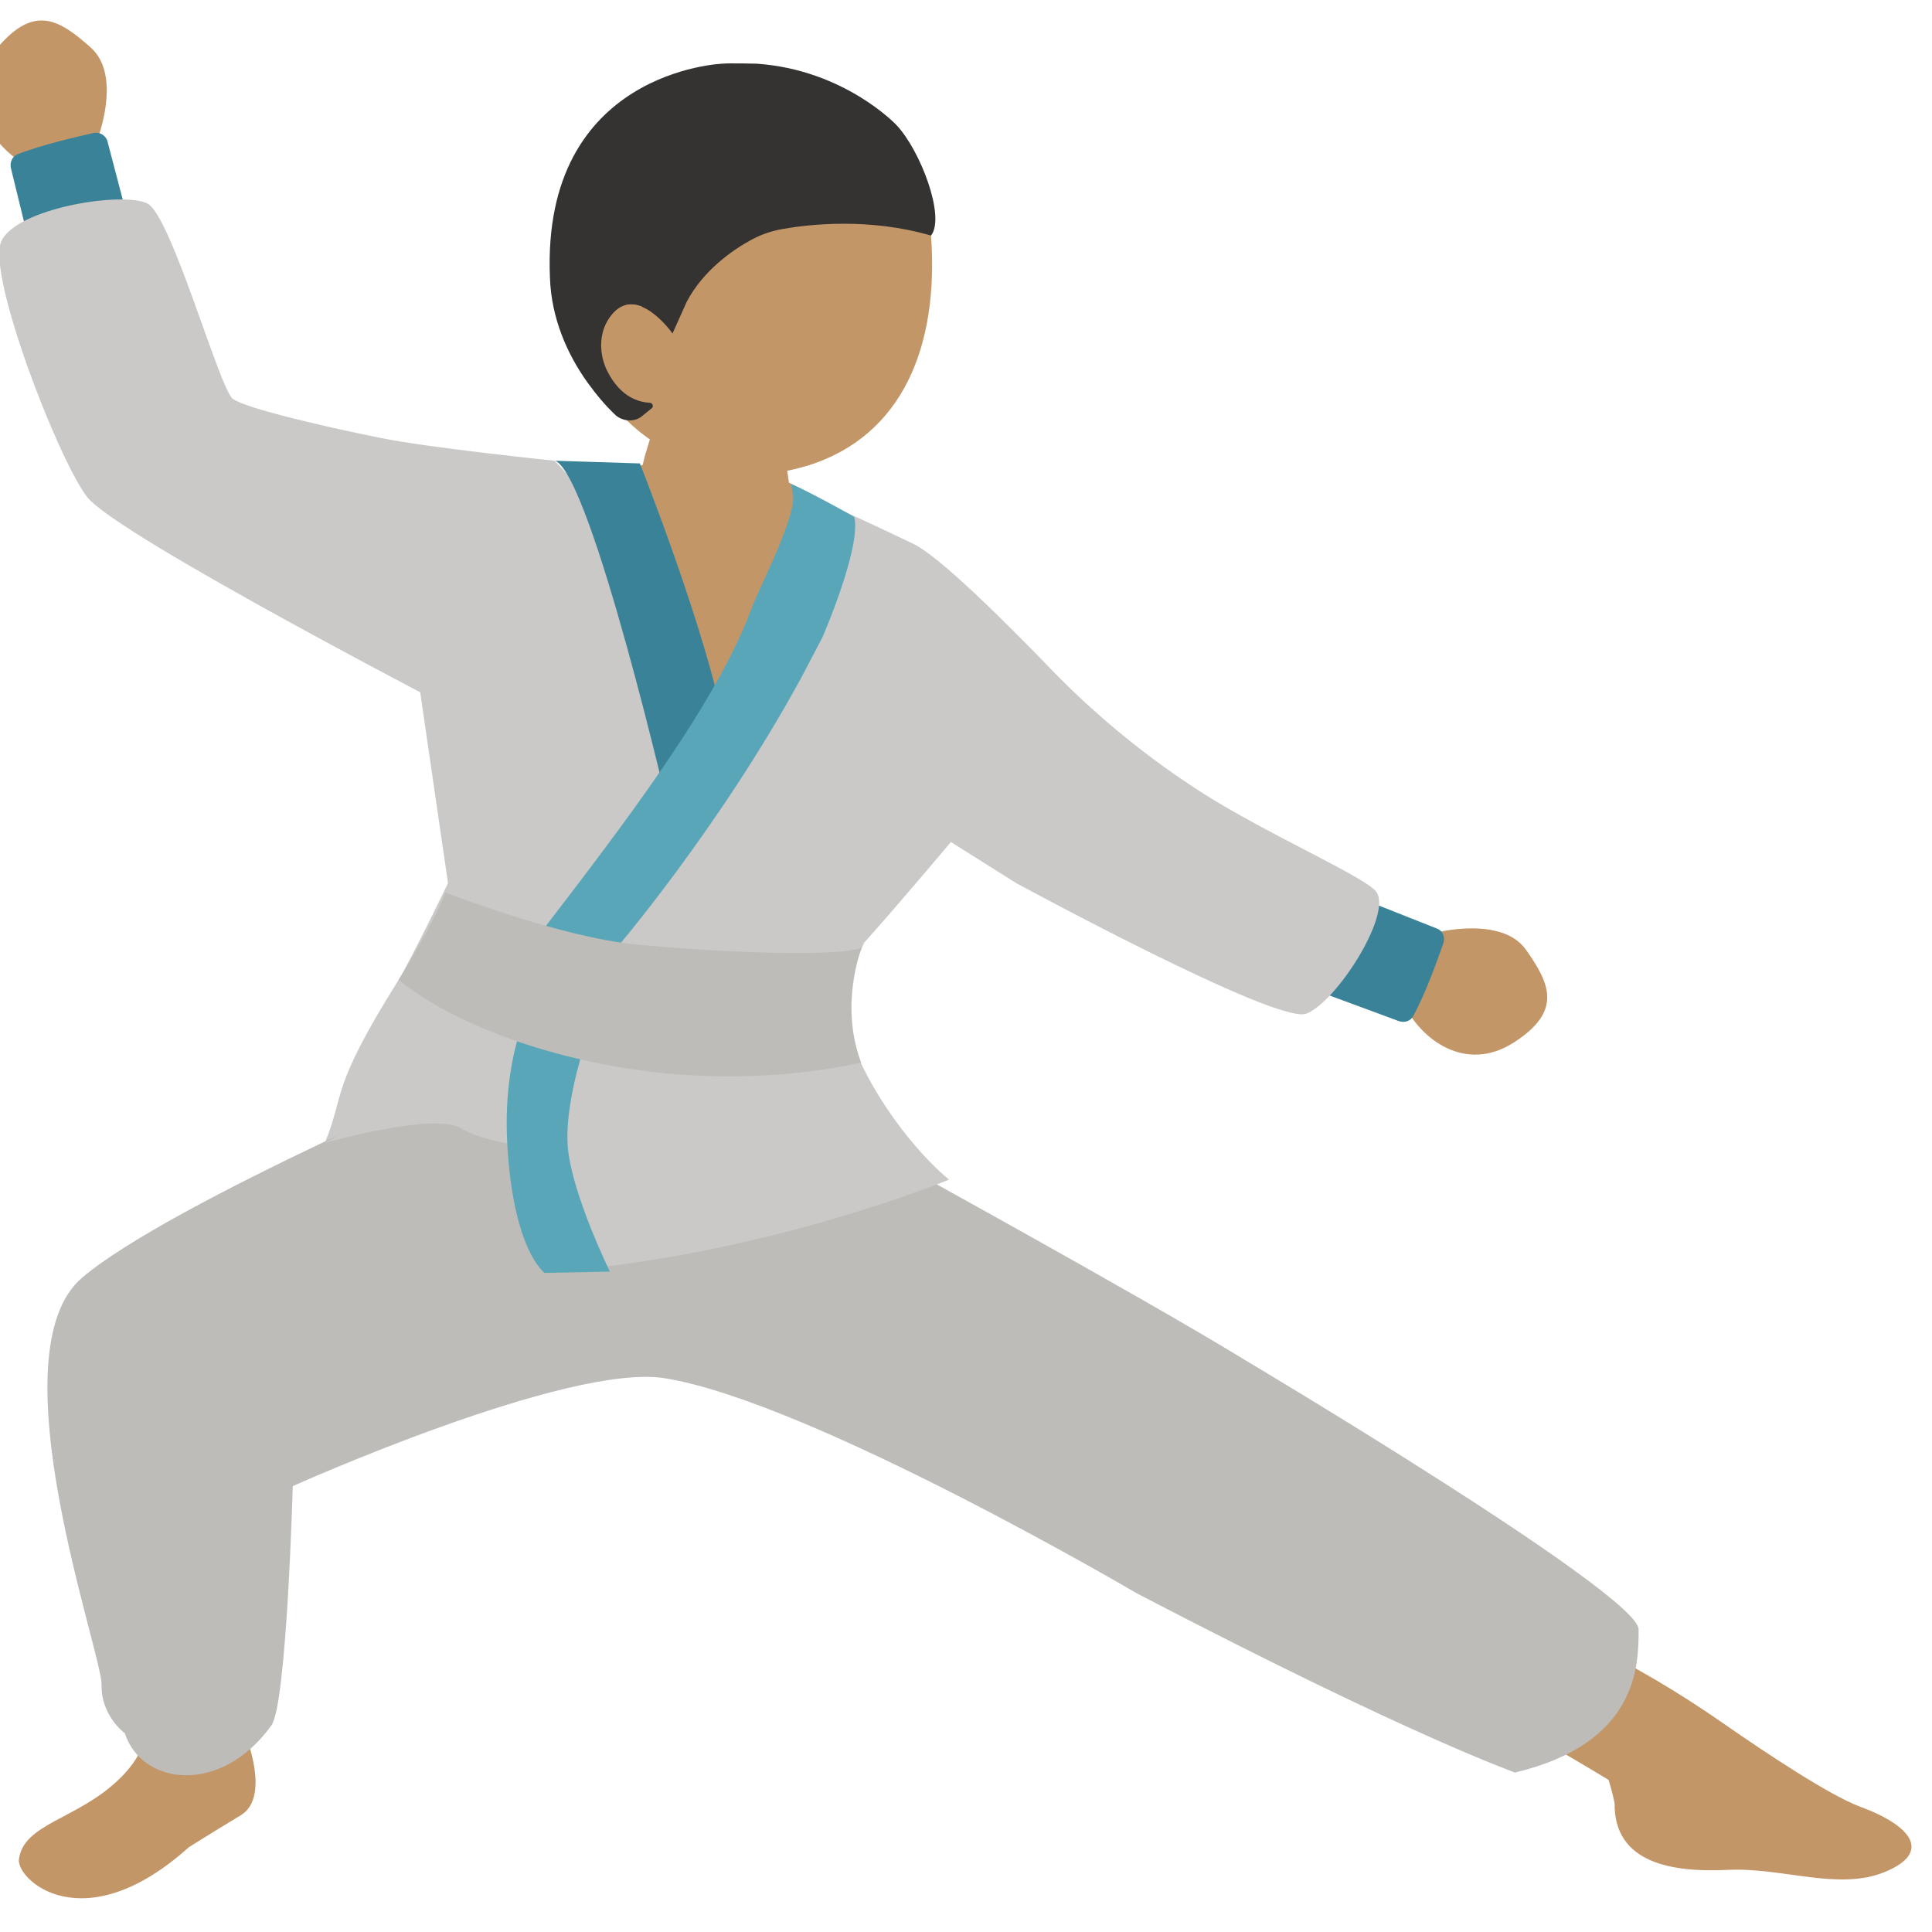
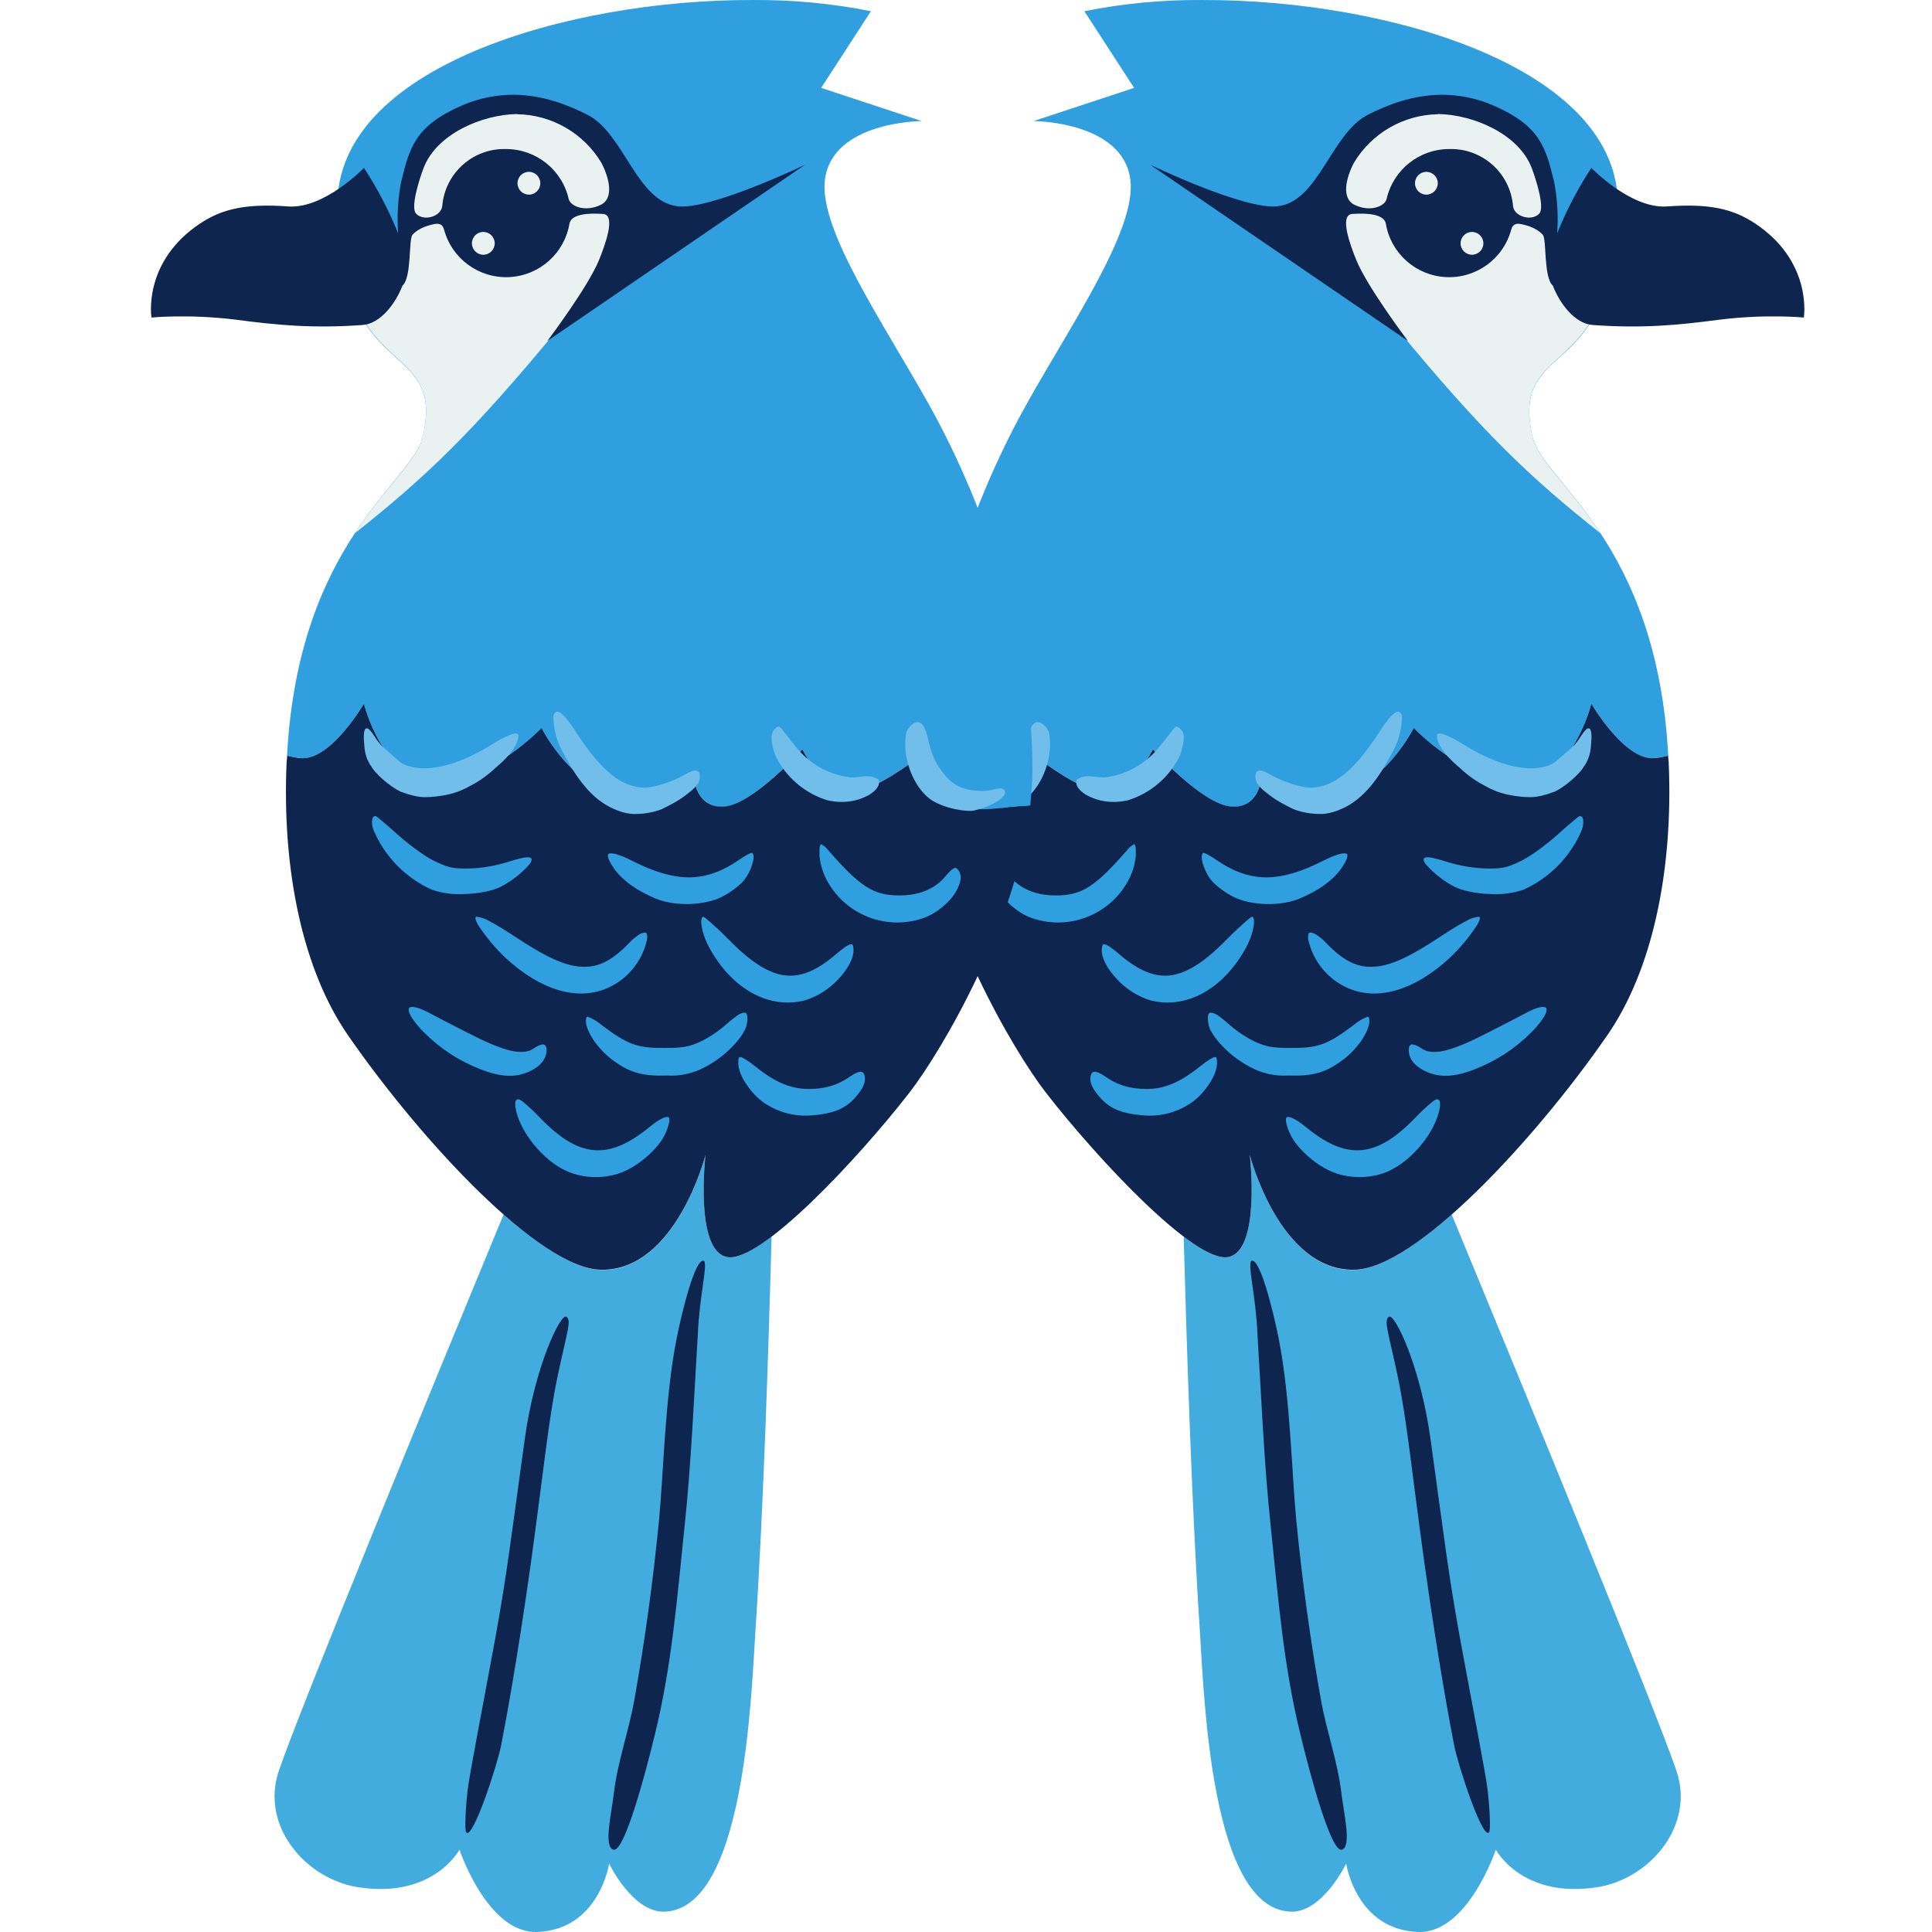
- <svg xmlns="http://www.w3.org/2000/svg" id="Layer_1" enable-background="new 0 0 300 300" viewBox="0 0 96 96" version="1.1" width="96" height="96">
-   <defs id="defs25" />
-   <g id="g25" transform="matrix(0.3310552,0,0,0.3310552,-2.667673,-1.967442)">
-     <g id="g1">
-       <path d="m 120.9,75.5 h -15.7 l -12,3.9 c 0,0 3.7,37 21.2,36.8 17.5,-0.2 17.9,-34.8 17.9,-34.8 z" fill="#c39668" id="path1" />
+ <svg xmlns="http://www.w3.org/2000/svg" width="128" height="128" version="1.1" id="svg8">
+   <defs id="defs7">
+     <g id="a">
+       <path d="m 380.7,632.3 c 0,0 -14.3,56 -50.3,55.5 -12.1,-0.2 -29,-10.9 -47.1,-26.8 -34.2,82.7 -98.5,239 -108.5,268.6 -8.9,26.5 13,52 38.2,56 36.4,5.7 49,-18.1 49,-18.1 0,0 13.6,40.7 37.6,39.7 29.9,-1.2 34.6,-33 34.6,-33 0,0 11.4,23.8 26.8,23.2 38.4,-1.4 41.7,-102.9 43.8,-135.6 3.8,-57.5 6.3,-135.4 7.8,-190.1 -9,6.7 -16.5,10.7 -21.3,9.9 -16.1,-2.7 -10.6,-49.3 -10.6,-49.3 z" style="fill:#42acde" id="path1" />
+       <path d="m 403.7,75.1 c -89.7,-0.3 -201.5,32.6 -200.6,99.6 1.3,87.4 52.2,62.4 41.2,111.2 -4.9,21.6 -59.9,49.8 -65.5,153.8 2.8,0.7 5.3,1 7.2,1.2 14.2,0.7 29.9,-26.3 29.9,-26.3 0,0 9.5,38 35,38 25.5,0 50.7,-26.3 50.7,-26.3 0,0 15,30.3 39.6,32 20,1.6 34,-8 34,-8 0,0 0.8,15 14.6,14 13.9,-1.2 37.6,-27.8 37.6,-27.8 16.5,30.3 31.9,21 54.7,5.1 0,0 6.2,26.6 36.8,23.7 6,-0.6 12.3,-1 18.5,-1.5 l 0.9,-11.6 c 2,-58.8 -20.4,-129.8 -50.4,-183 -21.7,-38.7 -52.5,-83.4 -49.6,-107.3 3.5,-28.3 46.7,-28.4 46.7,-28.4 l -48.5,-16 24,-37 a 279.7,279.7 0 0 0 -56.8,-5.4 z" style="fill:#2f9fdf" id="path2" />
+       <path d="m 215.9,414.6 c 0,0 -15.7,27 -30,26.3 -1.8,-0.1 -4.3,-0.5 -7,-1.2 l -0.3,3 c -2.3,52 7.7,100.3 29.7,132 35.1,50.7 92.6,112.6 122,113 36.1,0.6 50.4,-55.4 50.4,-55.4 0,0 -5.5,46.6 10.6,49.3 16,2.6 62.4,-46.7 87.9,-79.5 15.8,-20.5 52,-82.3 58.2,-138.3 -6.2,0.4 -12.4,1 -18.5,1.5 -30.6,3 -36.8,-23.7 -36.8,-23.7 -22.8,16 -38.2,25.2 -54.7,-5 0,0 -23.7,26.5 -37.6,27.6 -13.8,1.1 -14.6,-13.8 -14.6,-13.8 0,0 -14,9.5 -34,8 -24.5,-1.8 -39.6,-32.1 -39.6,-32.1 0,0 -25.2,26.3 -50.7,26.3 -25.5,0 -35,-38 -35,-38 z" style="fill:#0e254f" id="path3" />
+       <path d="m 309.5,418.5 a 1.5,1.5 0 0 0 -0.7,0 c -0.6,0.2 -1.1,0.8 -1.5,1.8 a 34.7,34.7 0 0 0 4,16.6 c 5.5,10.6 12.4,22 23.3,27.6 4,2 8.5,3.5 12.5,3.3 a 36,36 0 0 0 12.5,-2.3 c 4,-2 7.6,-3.8 10.8,-6.2 6,-4.4 7.6,-6.5 7.6,-9.8 0,-3.3 -2.7,-3.5 -7.6,-0.5 -5,3 -14.6,6.1 -18.8,6.1 -11.2,0 -21.2,-8 -33.1,-26.4 -4.3,-6.6 -7.1,-9.9 -9,-10.2 z m 174,5 c -1.2,-0.2 -2.4,0.4 -3.8,1.7 -2.3,2.3 -2.7,4 -2.6,10.7 0.5,9 4.8,19.2 11.8,24.6 4.4,3.3 13.2,6 20.4,5.8 6.8,-1.1 18.8,-6.6 15.3,-10.3 -2,-1.6 -5,0.7 -9.9,0.7 -10.6,0 -15.3,-3.4 -19.6,-9 -3.8,-5 -5.4,-8.7 -7.2,-16.8 -1.1,-4.6 -2.6,-7.1 -4.4,-7.4 z m -67.5,2.2 a 1,1 0 0 0 -0.4,0 c -0.4,0.1 -0.7,0.4 -1.2,0.9 -2.4,2 -2.5,5.1 -0.2,12.6 a 41.4,41.4 0 0 0 25.3,22 c 7.6,1.7 14.5,0.6 20.3,-2.7 3.8,-2.4 5.3,-5 4.4,-7.3 -4.8,-2.9 -7.7,-1 -13.3,-1 A 39.5,39.5 0 0 1 424,435 c -4.8,-5.9 -7,-9.3 -8,-9.4 z m -199,0.8 c -1,0.3 -1.4,2.7 -1,7.2 0.3,5.3 1.3,8.2 4,12 3,4.5 11.5,11 14.7,11.7 2.5,1 6.9,2.3 10.7,2.3 3.8,0 8,-0.6 11.2,-1.3 3.2,-0.7 6.8,-2 10.3,-4 l 1.3,-0.7 c 4,-2.1 8,-5.1 10.9,-7.9 l 1.4,-1.2 c 6.3,-5.4 9.9,-10.7 9.9,-14.6 0,-2.4 -5.3,-0.5 -14,5 -16,9.8 -31.1,13.2 -40.9,9 l -2.2,-1.3 -8.8,-7.7 a 32.9,32.9 0 0 1 -3.6,-4.8 c -1.4,-2.2 -2.5,-3.4 -3.3,-3.7 a 1,1 0 0 0 -0.5,0 z" style="fill:#71beea" id="path4" />
+       <path d="m 221.6,468.8 c -0.5,0 -0.8,0.1 -1.1,0.4 -0.3,0.2 -0.5,0.6 -0.6,1.2 a 10,10 0 0 0 0.6,5.1 55,55 0 0 0 28.3,28.9 42.4,42.4 0 0 0 16.4,2 c 6.1,-0.2 12.3,-1.4 16.6,-3.4 a 48.3,48.3 0 0 0 13.7,-10.6 c 0.9,-1 1.3,-2 1.3,-2.3 0,-0.6 0,-0.9 -0.3,-1 -0.3,-0.3 -0.7,-0.4 -1.6,-0.4 -1.8,0 -4.9,0.8 -9.7,2.3 -6.2,1.9 -12.7,3 -18.5,3.1 -7.8,0.2 -10.2,-0.4 -17,-3.7 -4.5,-2.2 -12,-7.7 -17.7,-12.8 a 232,232 0 0 0 -7.2,-6.3 63,63 0 0 0 -2.4,-2 12,12 0 0 0 -0.7,-0.4 h -0.1 z m 214.8,13.6 c -0.2,0 -0.5,0.7 -0.7,1.8 v 4 a 32,32 0 0 0 2.7,9.9 38.5,38.5 0 0 0 49.1,19.3 c 5.2,-2.3 10,-6.4 13,-10.5 1.4,-2.1 2.5,-4.3 3,-6.2 0.5,-1.9 0.4,-3.6 -0.3,-4.9 -0.4,-0.8 -0.9,-1.4 -1.3,-1.7 -0.3,-0.3 -0.6,-0.3 -1,-0.2 -0.9,0.2 -2.3,1.4 -4.3,3.8 -5,6.2 -12.8,9.5 -22.6,9.4 -6.2,0 -11,-1.1 -16,-4.4 -5,-3.2 -10.4,-8.6 -18,-17.3 -0.8,-1 -1.7,-2 -2.5,-2.4 l -1,-0.6 c -0.1,0 -0.2,0 0,0 z m -33.6,4.2 -0.6,0.2 -1.4,0.7 a 53.5,53.5 0 0 0 -4,2.5 c -8,5.5 -15.6,8.3 -23.9,8.4 -8.3,0 -17.2,-2.7 -28,-8.2 a 42,42 0 0 0 -7.3,-3 c -2,-0.5 -3.1,-0.5 -3.6,-0.2 -0.2,0.1 -0.3,0.3 -0.4,0.6 0,0.3 0,0.8 0.2,1.5 0.4,1.3 1.4,3.1 3.1,5.5 4,5.4 10.5,10.1 19.7,14 9.3,3.9 23.8,3.5 32.4,-1 a 42,42 0 0 0 9.1,-6.5 c 2.6,-2.6 4.5,-6.5 5.3,-9.6 0.5,-1.5 0.6,-3 0.4,-3.8 0,-0.4 -0.2,-0.7 -0.4,-0.9 -0.1,-0.2 -0.3,-0.2 -0.6,-0.2 z m -132.5,30.8 c -0.3,0 -0.4,0 -0.5,0.2 l -0.1,0.5 c 0,0.5 0.4,1.7 1.2,3.1 a 87.3,87.3 0 0 0 13.5,16.2 c 17,15.6 34.6,20.7 49,14.4 a 33.3,33.3 0 0 0 19,-23 c 0.4,-2 0.1,-3.1 -0.2,-3.5 -0.2,-0.2 -0.5,-0.3 -1,-0.3 l -1.7,0.5 a 24,24 0 0 0 -5.7,4.6 c -7.7,8 -14.6,12 -23,11.4 -8.3,-0.4 -18,-5.2 -31.7,-14.3 -5.2,-3.4 -9.4,-6 -12.5,-7.6 a 15.5,15.5 0 0 0 -6.3,-2.2 z m 109.4,0 c -0.2,0 -0.3,0 -0.5,0.2 -0.1,0 -0.3,0.3 -0.4,0.7 a 9,9 0 0 0 0,3.3 c 0.4,2.9 1.6,6.7 3.5,10.3 11,20.5 29.4,30.5 46.8,25.7 a 37.3,37.3 0 0 0 15.6,-10 c 4.4,-4.6 7.4,-9.9 7.4,-13.8 0,-1.3 -0.1,-2.3 -0.4,-2.7 0,-0.3 -0.2,-0.4 -0.3,-0.4 h -0.5 c -0.6,0 -1.5,0.4 -2.7,1.2 a 57,57 0 0 0 -4.7,3.7 c -9,7.7 -16.9,11.2 -25.1,10 -8.2,-1.3 -16.7,-7.1 -27,-17.7 a 159.8,159.8 0 0 0 -10.6,-9.8 9.8,9.8 0 0 0 -0.9,-0.6 z m -140.2,43.5 c -1,0 -1.6,0.2 -1.8,0.5 -0.2,0.4 -0.3,1 0,2.1 0.8,2.2 3.1,5.6 7.1,9.6 a 78.2,78.2 0 0 0 27.4,17.9 c 9.7,3.8 16.7,4.1 23.4,1.1 5.5,-2.5 8.4,-6.1 8.4,-10.4 a 4,4 0 0 0 -0.4,-2 c -0.3,-0.4 -0.6,-0.6 -1,-0.7 -0.9,-0.1 -2.5,0.4 -4.6,1.8 -2.7,2 -6.4,2.3 -11.3,1.2 -5,-1.2 -11.3,-3.8 -19.5,-8 -8,-4 -17.5,-9 -21.3,-11 -2.9,-1.4 -5,-2 -6.4,-2.1 z m 160.1,2.8 c -0.6,-0.1 -1.7,0.2 -3.1,1 -1.4,1 -3.2,2.3 -5.2,4.1 a 58,58 0 0 1 -12.7,8.7 c -5.9,2.7 -8.6,3.2 -18.3,3.2 -12.6,0 -17.2,-1.6 -29.9,-11.2 a 21,21 0 0 0 -6.4,-3.8 c -0.5,0 -0.5,0 -0.7,0.2 -0.2,0.3 -0.3,1 -0.3,2 0,2.2 1.5,5.7 3.8,9.2 2.4,3.4 5.7,7 9.2,9.5 8.1,6 14.3,7.8 26.2,7.4 a 34,34 0 0 0 18.3,-4.1 51,51 0 0 0 13.1,-9.8 c 3.8,-3.8 6.5,-8 7,-10.7 0.4,-2 0.4,-3.5 0.2,-4.5 a 2,2 0 0 0 -0.5,-1 1,1 0 0 0 -0.7,-0.2 z m -2,21.4 c -0.5,0 -0.6,0 -0.8,0.4 -0.2,0.4 -0.3,1.2 -0.3,2.4 0,3.2 1.7,7.3 4.4,11 2.7,4 6.3,7.4 10,9.5 a 35,35 0 0 0 21.3,4.8 c 11,-0.9 17.8,-3.4 23.8,-12.6 1.5,-2.5 2,-4.8 1.4,-6.7 -0.2,-0.7 -0.4,-1.1 -0.8,-1.4 -0.3,-0.2 -0.6,-0.3 -1.2,-0.3 -1,0 -2.6,0.7 -4.7,2.1 -6,4.3 -12,6.1 -19.9,6.2 -8.8,0 -16.3,-3 -26.2,-11 -3.6,-2.8 -6,-4.3 -7,-4.4 z M 290,605.5 c -0.6,0.3 -0.9,0.5 -1,1 a 9,9 0 0 0 0.1,3.3 c 1.8,11 13,25 24.4,30.2 8.5,4 20,4 28.5,0 7.7,-3.5 16,-11.1 19,-17.3 a 25,25 0 0 0 2.2,-6.3 c 0.1,-0.7 0.1,-1.3 0,-1.6 0,-0.4 -0.2,-0.6 -0.4,-0.7 -0.3,-0.2 -1.3,-0.2 -2.8,0.5 -1.6,0.7 -3.6,2 -6,4 -10,8.2 -18.6,12.1 -27,11.4 -8.6,-0.7 -16.9,-6 -26.4,-15.9 a 82.6,82.6 0 0 0 -7.6,-7.1 10,10 0 0 0 -2,-1.4 c -0.5,-0.2 -0.8,-0.2 -1,-0.1 z" style="fill:#309fdf" id="path5" />
+       <path d="m 290,125.7 a 61.4,61.4 0 0 0 -19,2.3 c -19.9,5.7 -33.5,15.8 -36.5,52.2 -3,36.6 -18,45.5 -20.3,46.7 14.7,26.7 38,24.5 30.1,59 -2.4,11 -17.6,23.5 -32.8,46.5 34,-27 56.4,-48 99.6,-100.5 0,0 39,-47.6 25.1,-77 a 52,52 0 0 0 -46.1,-29.2 z" style="fill:#e9f2f1" id="path6" />
+       <path d="m 288.5,120.8 c -8.1,0 -16.7,1.4 -25.6,5.3 -22.5,9.9 -25,20.3 -29.1,37 a 96.8,96.8 0 0 0 -1.4,24.6 178,178 0 0 0 -16.5,-31.6 c 0,0 -19,19.8 -36.5,18.6 -22.9,-1.7 -34,2 -44.8,9.8 -25.4,18.5 -21.2,43.8 -21.2,43.8 0,0 17.6,-1.8 40.5,1 20.3,2.7 37.4,4.3 61.3,2.6 8.5,-0.6 15.8,-10 19.3,-19 4.5,-4 2.9,-22 4.8,-24.5 3,-3.4 8,-4.7 10.6,-5.2 3.7,-0.7 4.3,1.5 4.7,2.8 a 31,31 0 0 0 60.5,-3.2 c 1,-4.4 9,-5 15.9,-4.5 7,0 0.9,15.9 -1.7,22.3 -5.4,13.2 -24.9,39 -24.9,39 l 124.3,-85 c 0,0 -45.8,22 -61.5,20 -19.7,-2.3 -25.7,-34.8 -43.2,-44 -9.9,-5.1 -22,-9.6 -35.5,-9.8 z m 1.4,9.4 a 48.2,48.2 0 0 1 40.6,23.5 c 3.7,7.1 6.2,17 -0.3,20.2 -7.6,3.7 -14.7,0.7 -15.5,-2.8 A 31,31 0 0 0 284.5,147 30,30 0 0 0 253.7,174.4 c -0.4,5.2 -9.1,7.7 -12.7,3.7 -2.7,-3 1.7,-16.8 3.7,-22 6.2,-16.2 27.8,-25.7 45.2,-26 z m 5.6,27.8 a 5.5,5.5 0 1 1 0,11 5.5,5.5 0 0 1 0,-11 z m -22,29 a 5.5,5.5 0 1 1 0,11 5.5,5.5 0 0 1 0,-11 z m 40,523.4 c -2.6,-1.8 -15.1,23.5 -20,59 -6.8,49 -8.3,63.2 -14.2,96 -6,32.7 -12.6,66.3 -13.4,73.7 -0.6,4.8 -1.7,19 -0.6,20.1 3.2,3.3 14.7,-31.7 16.8,-42 2,-10.3 7.7,-40.7 14.2,-86.9 6.4,-46.1 8.5,-69.6 13.1,-91.5 4.7,-22 6.7,-26.6 4.2,-28.4 z m 66.3,-27 c -4.1,-1.3 -10.5,24.6 -13.1,37.8 -5.6,28.6 -6.2,64 -8.4,87 a 1099,1099 0 0 1 -12,87.4 c -2.7,15 -8,29.4 -9.8,44.6 -1,9 -5.2,26 -0.2,27.3 5.2,1.5 15.4,-36.5 20,-55.7 8.1,-32.9 10.7,-65.6 14.2,-99.3 3.3,-30.7 4.6,-62.8 6.5,-93.6 0.7,-18.5 5.1,-34.5 2.8,-35.6 z" style="fill:#0e254f" id="path7" />
    </g>
-     <path d="m 75.3,138.5 c 0,0 -5.3,11 -7.4,14.5 -10.5,16.7 -8,17.1 -11.1,24.5 l 36.5,0.6 23.6,-32.8 -39.8,-12.2 z" fill="#cac9c7" id="path2" />
-     <path d="m 91.3,75.1 c 0,0 25.1,25.3 25.6,49.6 v 20.6 c 0,0 -31.8,-4.5 -41.6,-6.8 l -4.5,-30.9" fill="#cac9c7" id="path3" />
-     <path d="m 29.7,262.9 c 0,0 2.1,4.7 -4.1,10.4 -6.1,5.7 -14,6.4 -14.7,11.7 -0.4,3.1 9.7,12.4 25.5,-1.8 0,0 3,-1.9 7.8,-4.8 4.8,-2.9 0.3,-13.1 0.3,-13.1 z" fill="#c39668" id="path4" />
-     <path d="m 287.2,277.1 c -4.5,-1.7 -13.6,-7.7 -20.5,-12.5 -6.6,-4.6 -13.5,-8.7 -20.8,-12.2 l -10.8,-5.3 -4.5,14.9 c 0,0 14.5,8.4 18.9,11.1 0.6,1.9 0.9,3.5 0.9,3.5 -0.1,9.1 8.8,10.4 17,10 8.2,-0.4 16.6,3.2 23.6,0.3 7,-2.9 4.1,-6.9 -3.8,-9.8 z" fill="#c39668" id="path5" />
-     <path d="m 178.7,245.1 c 0,0 -49,-28.8 -70.9,-32.3 C 93.2,210.5 52,229 52,229 c 0,0 -0.9,32.7 -3.2,35.9 -7.6,10.6 -19.5,9 -22,1.2 0,0 -3.6,-2.6 -3.5,-7.3 0.1,-4.7 -16.2,-49.8 -2.9,-61.1 13.3,-11.3 62.5,-32.2 62.5,-32.2 l 55.6,12.6 c 0,0 41,22.5 56.3,31.9 0,0 59.2,35.2 59.2,40.5 0,5.3 0,17.1 -18.6,21.5 0.1,-0.1 -14.3,-4.8 -56.7,-26.9 z" fill="#bdbcb9" id="path6" />
-     <path d="m 137.8,147.4 c 0,0 -3.9,7.5 -2.2,13.7 1.7,6.2 8,16.1 14.9,21.9 0,0 -26.1,10.8 -56.8,13.6 l -5,-11.6 5.6,-34.6 14.8,-7.8 z" fill="#cac9c7" id="path7" />
-     <g id="g9">
-       <g id="g8">
-         <path d="M 142,34.2 C 136,22.8 125.7,20.2 113,24.3 98.8,28.8 91,44 95.5,58.2 97.3,64 101,68.7 105.6,71.9 l -0.7,2.3 c -1.7,6 -0.4,12.5 3.5,17.3 3.3,4 6.8,6.6 6.8,6.6 3.4,-1.8 6.2,-5 8.3,-8 2.6,-3.8 3.6,-8.4 2.8,-12.9 l -0.1,-0.6 c 1.1,-0.2 2.1,-0.5 3.2,-0.8 14.2,-4.5 19.6,-18 18.4,-34.5 -0.1,-1.7 -5.1,-5.8 -5.8,-7.1 z" fill="#c39668" id="path8" />
-       </g>
-     </g>
-     <g id="g12">
-       <g id="g11">
-         <g id="g10">
-           <path d="m 104.3,68.5 c -1.1,0.8 -2.7,0.7 -3.8,-0.2 -1.6,-1.5 -3,-3.2 -4.3,-5 -3,-4.2 -5.4,-9.6 -5.6,-15.7 -1.3,-31.1 25.9,-32.1 25.9,-32.1 1,-0.1 5.1,0 5.1,0 13.2,0.9 21,9.2 21,9.2 3.6,3.8 7.4,13.8 5.2,16.6 -9.3,-2.7 -18.2,-1.7 -22.2,-1 -1.7,0.3 -3.2,0.8 -4.7,1.6 -2.8,1.5 -7.3,4.6 -9.8,9.4 L 109,56 c 0,0 -5.3,-7.6 -9.2,-2.7 -1.8,2.2 -1.9,5.3 -0.8,7.9 1.1,2.4 3.1,5 6.6,5.2 0.4,0 0.6,0.6 0.3,0.8 z" fill="#343332" id="path9" />
-         </g>
-       </g>
-     </g>
-     <g id="g15">
-       <g id="g14">
-         <g id="g13">
-           <path d="m 98.7,55.4 c 0,0 1.6,-5.2 5.8,-3.4 z" fill="#c39668" id="path12" />
-         </g>
-       </g>
-     </g>
-     <path d="m 104.1,75.5 c 0,0 10.3,25.9 12.9,40.7 l -8.2,13 c 0,0 -11.9,-51.7 -17.4,-54.1 z" fill="#3a8298" id="path15" />
-     <path d="m 22.7,26.8 c 0,0 3.7,-9.5 -1,-13.7 C 17,8.9 13.2,6.5 7.6,13.2 2,19.9 6.4,27.3 11.3,30.3 c 4.9,3 11.4,-3.5 11.4,-3.5 z" fill="#c39668" id="path16" />
-     <path d="M 28,41.7 24.2,27.2 C 24,26.3 23,25.7 22.1,25.9 c -2.6,0.6 -7.9,1.8 -11.4,3.2 -0.8,0.3 -1.2,1.2 -1,2.1 l 3.5,14.3 z" fill="#3a8298" id="path17" />
-     <path d="m 223.7,145.9 c 0,0 9.8,-2.5 13.4,2.6 3.6,5.1 5.5,9.2 -1.8,13.9 -7.3,4.7 -14,-0.5 -16.5,-5.7 -2.5,-5.2 4.9,-10.8 4.9,-10.8 z" fill="#c39668" id="path18" />
-     <path d="m 209.8,139.8 13.9,5.5 c 0.9,0.3 1.3,1.3 1,2.2 -0.9,2.6 -2.7,7.6 -4.5,10.9 -0.4,0.8 -1.3,1.1 -2.2,0.8 l -13.8,-5.1 z" fill="#3a8298" id="path19" />
-     <path d="m 188.6,125 c -8,-5.1 -15.4,-11.1 -22.1,-17.9 -7.7,-8 -17.4,-17.6 -21.3,-19.5 -6.4,-3.1 -15.5,-7.2 -15.5,-7.2 l 0.4,6.6 -21.4,57.9 29.1,2.5 c 5.8,-6.5 13,-15.1 13,-15.1 0,0 -6.6,-4.1 9.8,6.2 0,0 39,21.2 43.5,19.6 4.5,-1.7 12.8,-14.7 10.6,-18.2 -1.2,-2.1 -16.2,-8.6 -26.1,-14.9 z" fill="#cac9c7" id="path20" />
-     <path d="m 126.8,78.6 0.2,1.2 c 1,2.9 -4.9,14.2 -6,17.1 -5.3,14.6 -19.5,33 -31.6,48.8 l 10.9,2.9 c 0,0 15.7,-18.3 28,-40.9 l 3.2,-6.1 c 0,0 5.8,-13.3 4.8,-18 0.1,-0.1 -8.2,-4.6 -9.5,-5 z" fill="#5aa6b9" id="path21" />
-     <path d="m 91.3,75.1 c 0,0 -18.5,-1.9 -26,-3.4 C 57.8,70.2 45,67.3 43,65.8 41,64.3 33.8,38.4 30.2,36.5 c -3.6,-1.9 -20,0.7 -22,5.8 -2,5.1 8.5,32.4 12.9,38.2 4.4,5.8 57.2,33.1 57.2,33.1 0,0 14.6,-22.6 13,-38.5 z" fill="#cac9c7" id="path22" />
-     <path d="m 56.8,177.5 c 0,0 16.5,-4.7 20.5,-2.2 4,2.5 12.5,2.9 12.5,2.9 l 0.8,-12.7 -6.5,-3.7 z" fill="#cac9c7" id="path23" />
-     <path d="m 89.4,153.6 c 0,0 -6.1,8.1 -5.2,24.1 0.9,16 5.6,19.3 5.6,19.3 l 9.8,-0.2 c 0,0 -5.6,-11.4 -6.3,-18.5 -0.7,-7.2 3.5,-20.5 6.2,-22.9 z" fill="#5aa6b9" id="path24" />
-     <path d="m 74.9,139.9 c 0,0 17.2,6.7 28.6,7.8 11.4,1.1 29.8,2 33.9,0.5 0,0 -3.4,8.4 -0.1,17.2 0,0 -17.1,4.5 -38.6,0.3 C 77.2,161.5 67.9,153 67.9,153 c 0,0 5.3,-8.5 7,-13.1 z" fill="#bdbcb9" id="path25" />
-   </g>
+   </defs>
+   <use href="#a" transform="matrix(-0.1373205,0,0,0.1373205,135.0797,-10.31172)" id="use7" />
+   <use href="#a" id="use8" transform="matrix(0.1373205,0,0,0.1373205,-5.536521,-10.31172)" />
</svg>
